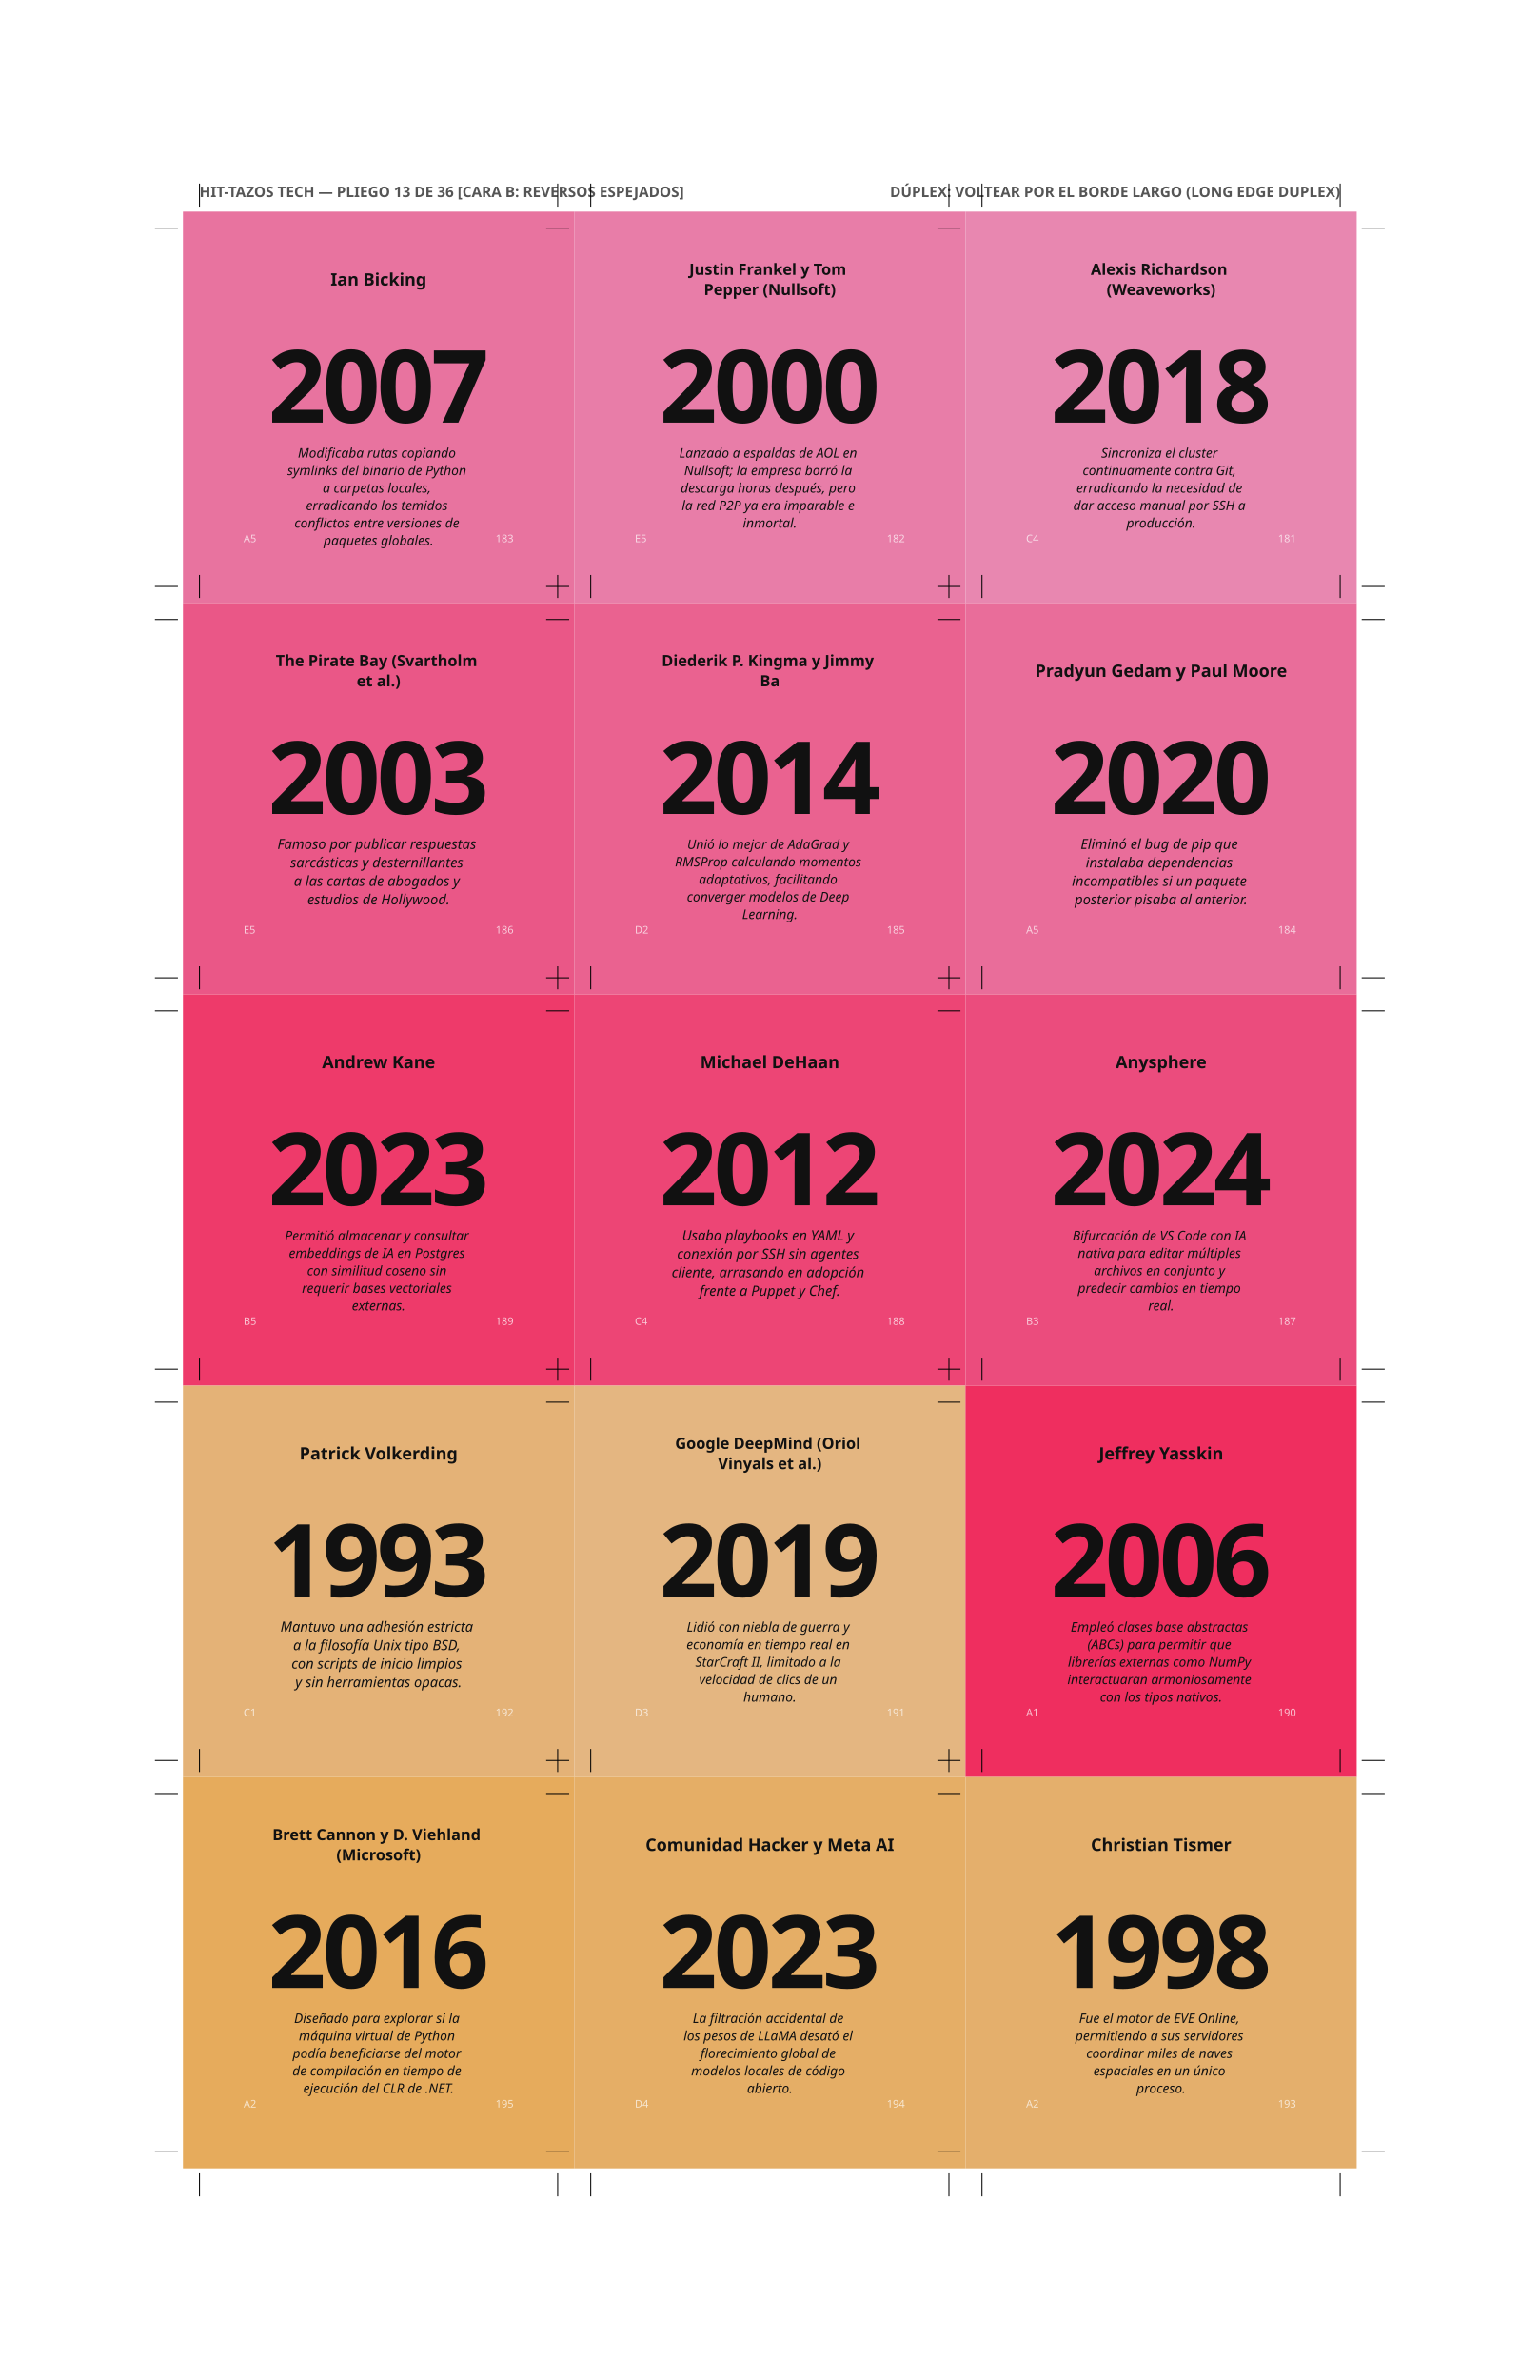
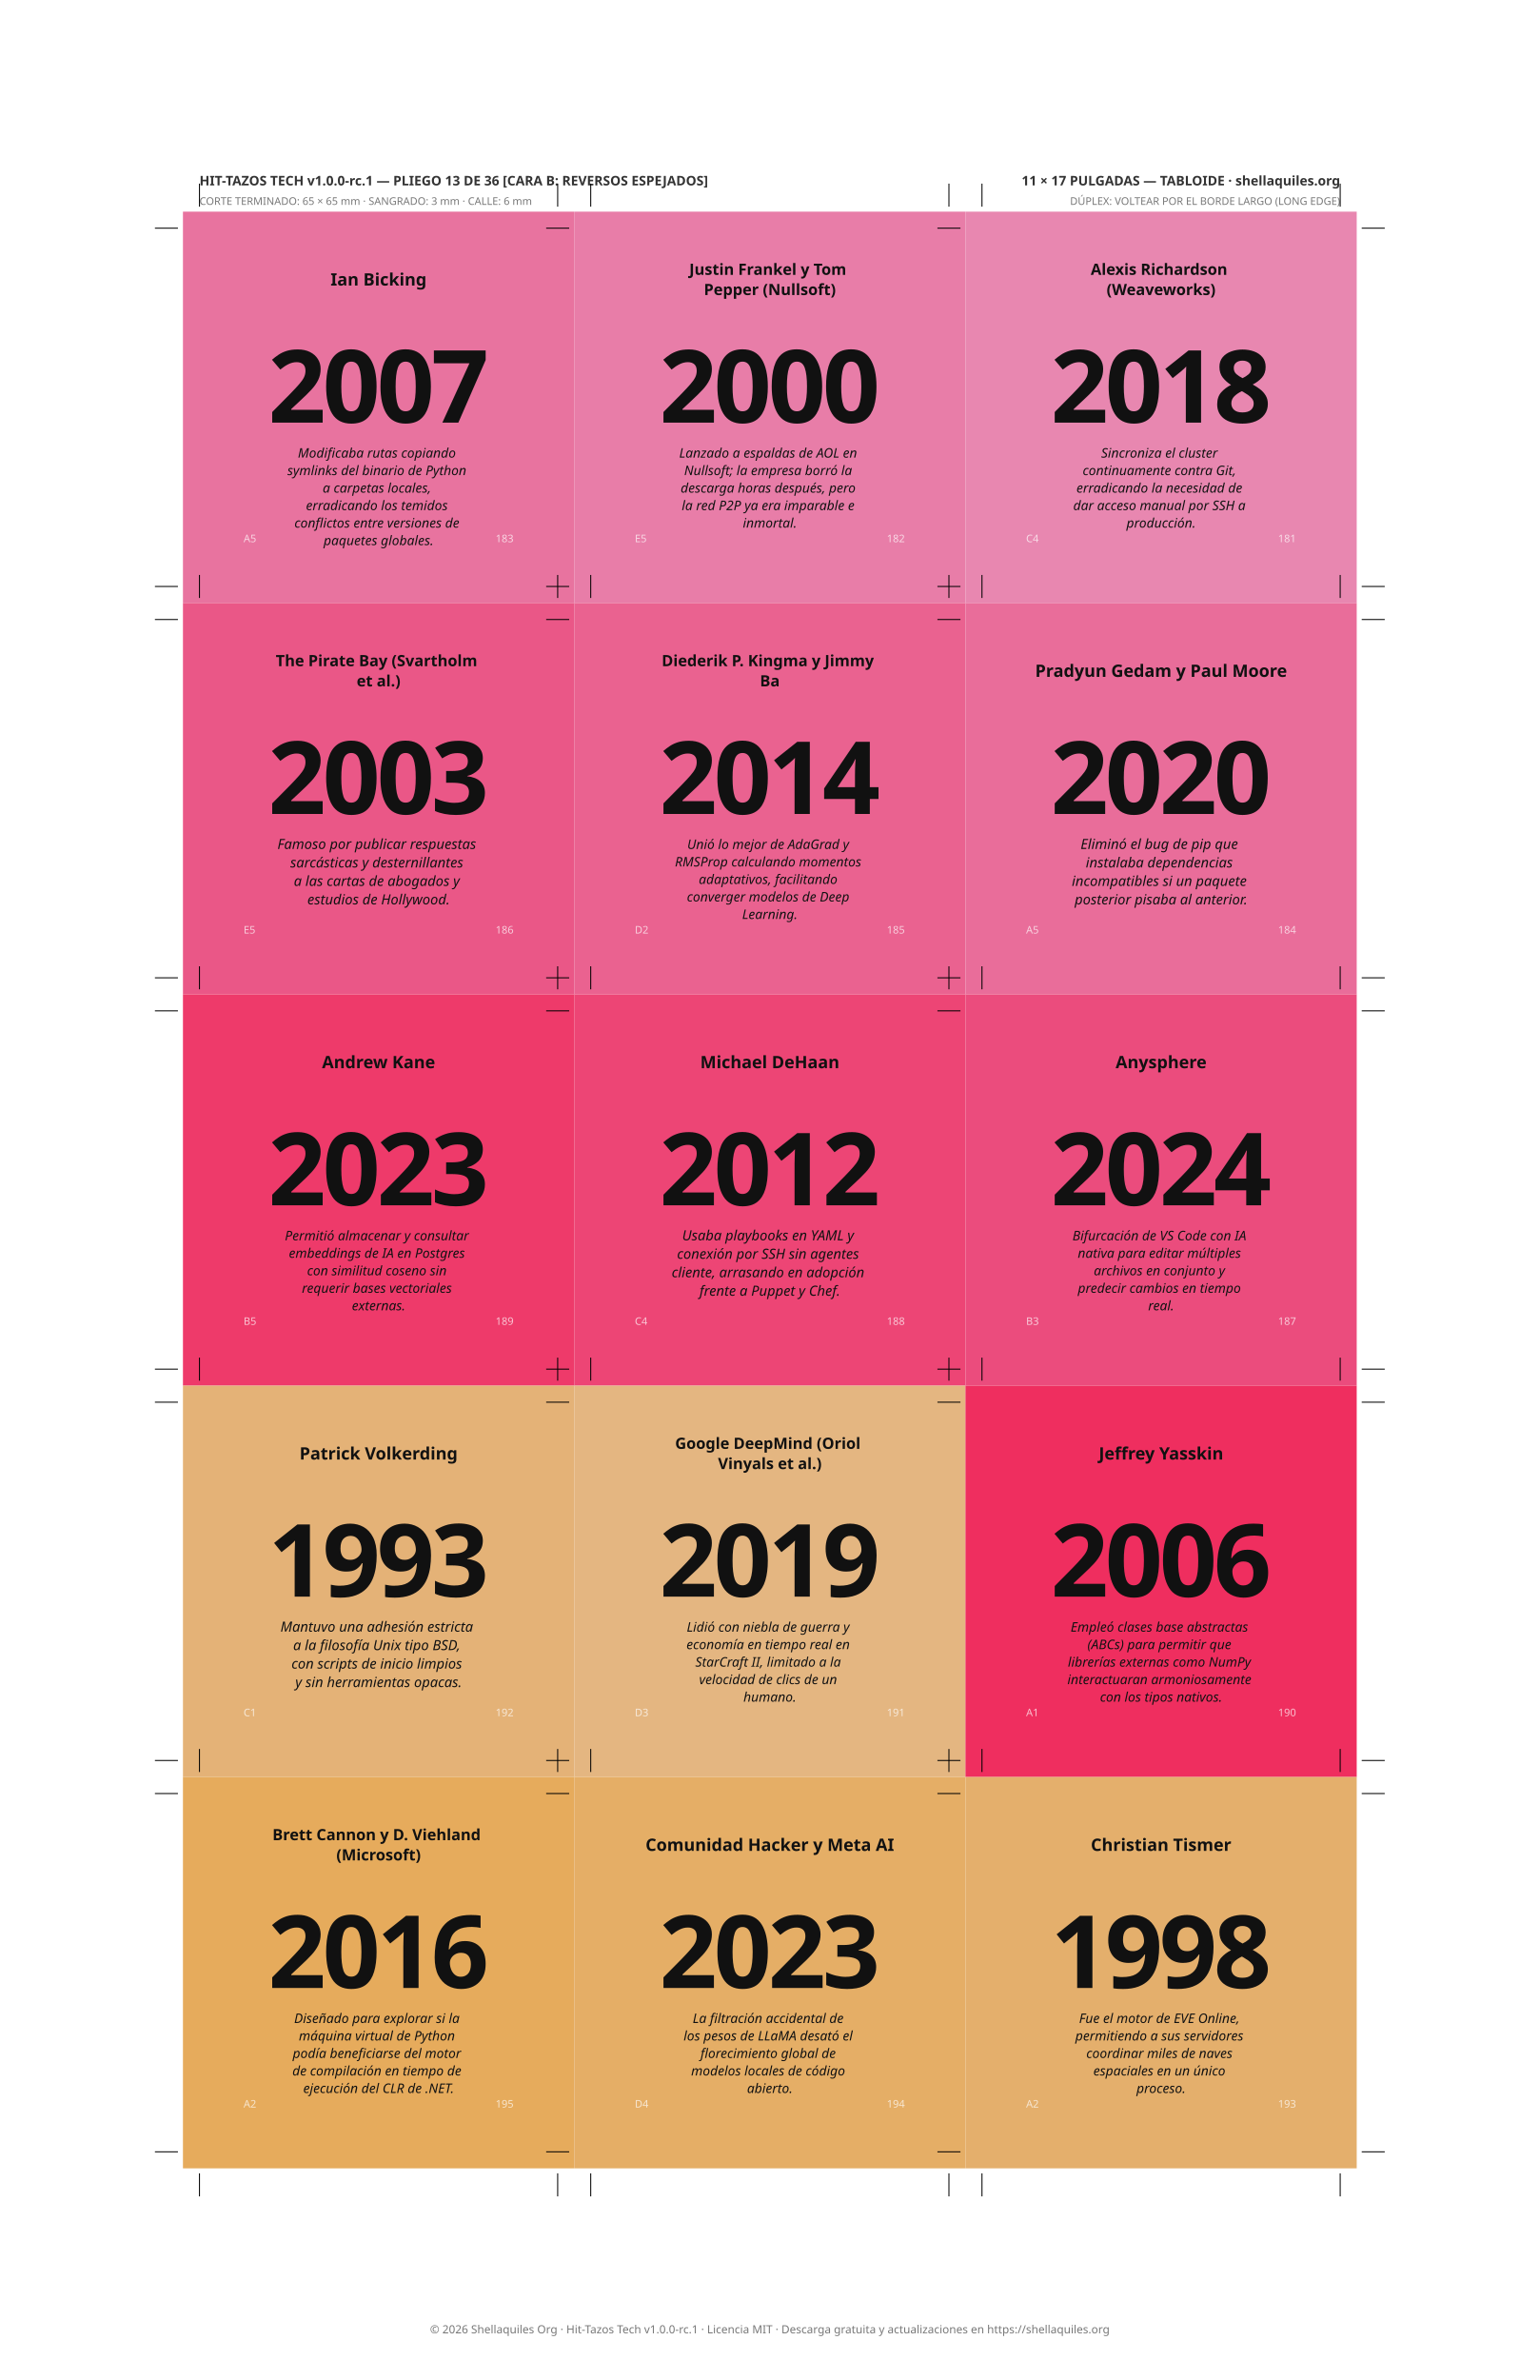
<svg xmlns="http://www.w3.org/2000/svg" width="279.4mm" height="431.8mm" viewBox="0 0 792 1224" style="background-color: #ffffff;">
  <g id="encabezado_pliego">
-     <text x="102.61" y="101.35" font-family="'Outfit', sans-serif" font-size="7.5" font-weight="700" fill="#555555">HIT-TAZOS TECH — PLIEGO 13 DE 36 [CARA B: REVERSOS ESPEJADOS]</text>
-     <text x="689.39" y="101.35" font-family="'Outfit', sans-serif" font-size="7.5" font-weight="700" fill="#555555" text-anchor="end">DÚPLEX: VOLTEAR POR EL BORDE LARGO (LONG EDGE DUPLEX)</text>
+     <text x="102.61" y="95.35" font-family="'Outfit', sans-serif" font-size="6.8" font-weight="700" fill="#333333">HIT-TAZOS TECH v1.0.0-rc.1 — PLIEGO 13 DE 36 [CARA B: REVERSOS ESPEJADOS]</text>
+     <text x="689.39" y="95.35" font-family="'Outfit', sans-serif" font-size="6.8" font-weight="700" fill="#333333" text-anchor="end">11 × 17 PULGADAS — TABLOIDE · shellaquiles.org</text>
+     <text x="102.61" y="105.35" font-family="'Outfit', sans-serif" font-size="5.4" font-weight="500" fill="#777777">CORTE TERMINADO: 65 × 65 mm · SANGRADO: 3 mm · CALLE: 6 mm</text>
+     <text x="689.39" y="105.35" font-family="'Outfit', sans-serif" font-size="5.4" font-weight="500" fill="#777777" text-anchor="end">DÚPLEX: VOLTEAR POR EL BORDE LARGO (LONG EDGE)</text>
  </g>
  <g id="tarjetas_reverso">
    <g id="carta_183_reverso">
      <g stroke="#000000" stroke-width="0.5" stroke-linecap="square">
        <line x1="79.94" y1="117.35" x2="91.28" y2="117.35" />
        <line x1="102.61" y1="94.68" x2="102.61" y2="106.02" />
        <line x1="298.20" y1="117.35" x2="309.54" y2="117.35" />
        <line x1="286.87" y1="94.68" x2="286.87" y2="106.02" />
        <line x1="79.94" y1="301.61" x2="91.28" y2="301.61" />
        <line x1="102.61" y1="312.94" x2="102.61" y2="324.28" />
        <line x1="298.20" y1="301.61" x2="309.54" y2="301.61" />
        <line x1="286.87" y1="312.94" x2="286.87" y2="324.28" />
      </g>
      <rect x="94.11" y="108.85" width="201.26" height="201.26" fill="#e8739f" />
      <g transform="translate(102.61, 117.35)">
        <text font-family="'Outfit', sans-serif" font-size="8.8" font-weight="600" fill="#111111" text-anchor="middle">
          <tspan x="92.13" y="29.5">Ian Bicking</tspan>
        </text>
        <text x="92.13" y="100" font-family="'Space Grotesk', sans-serif" font-size="52" font-weight="900" letter-spacing="-1.8" fill="#111111" text-anchor="middle">2007</text>
        <text font-family="'Outfit', sans-serif" font-size="6.8" font-weight="400" font-style="italic" fill="#111111" text-anchor="middle">
          <tspan x="92.13" y="118.0">Modificaba rutas copiando</tspan>
          <tspan x="92.13" y="127.0">symlinks del binario de Python</tspan>
          <tspan x="92.13" y="136.0">a carpetas locales,</tspan>
          <tspan x="92.13" y="145.0">erradicando los temidos</tspan>
          <tspan x="92.13" y="154.0">conflictos entre versiones de</tspan>
          <tspan x="92.13" y="163.0">paquetes globales.</tspan>
        </text>
        <text x="22.68" y="161.5" font-family="'Outfit', sans-serif" font-size="5.4" font-weight="500" fill="rgba(255, 255, 255, 0.7)">A5</text>
        <text x="161.57" y="161.5" font-family="'Space Grotesk', sans-serif" font-size="5.4" font-weight="500" fill="rgba(255, 255, 255, 0.7)" text-anchor="end">183</text>
      </g>
    </g>
    <g id="carta_182_reverso">
      <g stroke="#000000" stroke-width="0.5" stroke-linecap="square">
        <line x1="281.20" y1="117.35" x2="292.54" y2="117.35" />
        <line x1="303.87" y1="94.68" x2="303.87" y2="106.02" />
        <line x1="499.46" y1="117.35" x2="510.80" y2="117.35" />
        <line x1="488.13" y1="94.68" x2="488.13" y2="106.02" />
        <line x1="281.20" y1="301.61" x2="292.54" y2="301.61" />
        <line x1="303.87" y1="312.94" x2="303.87" y2="324.28" />
        <line x1="499.46" y1="301.61" x2="510.80" y2="301.61" />
        <line x1="488.13" y1="312.94" x2="488.13" y2="324.28" />
      </g>
      <rect x="295.37" y="108.85" width="201.26" height="201.26" fill="#e87da8" />
      <g transform="translate(303.87, 117.35)">
        <text font-family="'Outfit', sans-serif" font-size="8" font-weight="600" fill="#111111" text-anchor="middle">
          <tspan x="92.13" y="24">Justin Frankel y Tom</tspan>
          <tspan x="92.13" y="34.4">Pepper (Nullsoft)</tspan>
        </text>
        <text x="92.13" y="100" font-family="'Space Grotesk', sans-serif" font-size="52" font-weight="900" letter-spacing="-1.8" fill="#111111" text-anchor="middle">2000</text>
        <text font-family="'Outfit', sans-serif" font-size="6.8" font-weight="400" font-style="italic" fill="#111111" text-anchor="middle">
          <tspan x="92.13" y="118.0">Lanzado a espaldas de AOL en</tspan>
          <tspan x="92.13" y="127.0">Nullsoft; la empresa borró la</tspan>
          <tspan x="92.13" y="136.0">descarga horas después, pero</tspan>
          <tspan x="92.13" y="145.0">la red P2P ya era imparable e</tspan>
          <tspan x="92.13" y="154.0">inmortal.</tspan>
        </text>
        <text x="22.68" y="161.5" font-family="'Outfit', sans-serif" font-size="5.4" font-weight="500" fill="rgba(255, 255, 255, 0.7)">E5</text>
        <text x="161.57" y="161.5" font-family="'Space Grotesk', sans-serif" font-size="5.4" font-weight="500" fill="rgba(255, 255, 255, 0.7)" text-anchor="end">182</text>
      </g>
    </g>
    <g id="carta_181_reverso">
      <g stroke="#000000" stroke-width="0.5" stroke-linecap="square">
        <line x1="482.46" y1="117.35" x2="493.80" y2="117.35" />
        <line x1="505.13" y1="94.68" x2="505.13" y2="106.02" />
        <line x1="700.72" y1="117.35" x2="712.06" y2="117.35" />
        <line x1="689.39" y1="94.68" x2="689.39" y2="106.02" />
        <line x1="482.46" y1="301.61" x2="493.80" y2="301.61" />
        <line x1="505.13" y1="312.94" x2="505.13" y2="324.28" />
        <line x1="700.72" y1="301.61" x2="712.06" y2="301.61" />
        <line x1="689.39" y1="312.94" x2="689.39" y2="324.28" />
      </g>
      <rect x="496.63" y="108.85" width="201.26" height="201.26" fill="#e887b0" />
      <g transform="translate(505.13, 117.35)">
        <text font-family="'Outfit', sans-serif" font-size="8" font-weight="600" fill="#111111" text-anchor="middle">
          <tspan x="92.13" y="24">Alexis Richardson</tspan>
          <tspan x="92.13" y="34.4">(Weaveworks)</tspan>
        </text>
        <text x="92.13" y="100" font-family="'Space Grotesk', sans-serif" font-size="52" font-weight="900" letter-spacing="-1.8" fill="#111111" text-anchor="middle">2018</text>
        <text font-family="'Outfit', sans-serif" font-size="6.8" font-weight="400" font-style="italic" fill="#111111" text-anchor="middle">
          <tspan x="92.13" y="118.0">Sincroniza el cluster</tspan>
          <tspan x="92.13" y="127.0">continuamente contra Git,</tspan>
          <tspan x="92.13" y="136.0">erradicando la necesidad de</tspan>
          <tspan x="92.13" y="145.0">dar acceso manual por SSH a</tspan>
          <tspan x="92.13" y="154.0">producción.</tspan>
        </text>
        <text x="22.68" y="161.5" font-family="'Outfit', sans-serif" font-size="5.4" font-weight="500" fill="rgba(255, 255, 255, 0.7)">C4</text>
        <text x="161.57" y="161.5" font-family="'Space Grotesk', sans-serif" font-size="5.4" font-weight="500" fill="rgba(255, 255, 255, 0.7)" text-anchor="end">181</text>
      </g>
    </g>
    <g id="carta_186_reverso">
      <g stroke="#000000" stroke-width="0.5" stroke-linecap="square">
        <line x1="79.94" y1="318.61" x2="91.28" y2="318.61" />
        <line x1="102.61" y1="295.94" x2="102.61" y2="307.28" />
        <line x1="298.20" y1="318.61" x2="309.54" y2="318.61" />
        <line x1="286.87" y1="295.94" x2="286.87" y2="307.28" />
        <line x1="79.94" y1="502.87" x2="91.28" y2="502.87" />
        <line x1="102.61" y1="514.20" x2="102.61" y2="525.54" />
        <line x1="298.20" y1="502.87" x2="309.54" y2="502.87" />
        <line x1="286.87" y1="514.20" x2="286.87" y2="525.54" />
      </g>
      <rect x="94.11" y="310.11" width="201.26" height="201.26" fill="#ea5787" />
      <g transform="translate(102.61, 318.61)">
        <text font-family="'Outfit', sans-serif" font-size="8" font-weight="600" fill="#111111" text-anchor="middle">
          <tspan x="92.13" y="24">The Pirate Bay (Svartholm</tspan>
          <tspan x="92.13" y="34.4">et al.)</tspan>
        </text>
        <text x="92.13" y="100" font-family="'Space Grotesk', sans-serif" font-size="52" font-weight="900" letter-spacing="-1.8" fill="#111111" text-anchor="middle">2003</text>
        <text font-family="'Outfit', sans-serif" font-size="7.2" font-weight="400" font-style="italic" fill="#111111" text-anchor="middle">
          <tspan x="92.13" y="118.0">Famoso por publicar respuestas</tspan>
          <tspan x="92.13" y="127.5">sarcásticas y desternillantes</tspan>
          <tspan x="92.13" y="137.0">a las cartas de abogados y</tspan>
          <tspan x="92.13" y="146.5">estudios de Hollywood.</tspan>
        </text>
        <text x="22.68" y="161.5" font-family="'Outfit', sans-serif" font-size="5.4" font-weight="500" fill="rgba(255, 255, 255, 0.7)">E5</text>
        <text x="161.57" y="161.5" font-family="'Space Grotesk', sans-serif" font-size="5.4" font-weight="500" fill="rgba(255, 255, 255, 0.7)" text-anchor="end">186</text>
      </g>
    </g>
    <g id="carta_185_reverso">
      <g stroke="#000000" stroke-width="0.5" stroke-linecap="square">
        <line x1="281.20" y1="318.61" x2="292.54" y2="318.61" />
        <line x1="303.87" y1="295.94" x2="303.87" y2="307.28" />
        <line x1="499.46" y1="318.61" x2="510.80" y2="318.61" />
        <line x1="488.13" y1="295.94" x2="488.13" y2="307.28" />
        <line x1="281.20" y1="502.87" x2="292.54" y2="502.87" />
        <line x1="303.87" y1="514.20" x2="303.87" y2="525.54" />
        <line x1="499.46" y1="502.87" x2="510.80" y2="502.87" />
        <line x1="488.13" y1="514.20" x2="488.13" y2="525.54" />
      </g>
      <rect x="295.37" y="310.11" width="201.26" height="201.26" fill="#ea6290" />
      <g transform="translate(303.87, 318.61)">
        <text font-family="'Outfit', sans-serif" font-size="8" font-weight="600" fill="#111111" text-anchor="middle">
          <tspan x="92.13" y="24">Diederik P. Kingma y Jimmy</tspan>
          <tspan x="92.13" y="34.4">Ba</tspan>
        </text>
        <text x="92.13" y="100" font-family="'Space Grotesk', sans-serif" font-size="52" font-weight="900" letter-spacing="-1.8" fill="#111111" text-anchor="middle">2014</text>
        <text font-family="'Outfit', sans-serif" font-size="6.8" font-weight="400" font-style="italic" fill="#111111" text-anchor="middle">
          <tspan x="92.13" y="118.0">Unió lo mejor de AdaGrad y</tspan>
          <tspan x="92.13" y="127.0">RMSProp calculando momentos</tspan>
          <tspan x="92.13" y="136.0">adaptativos, facilitando</tspan>
          <tspan x="92.13" y="145.0">converger modelos de Deep</tspan>
          <tspan x="92.13" y="154.0">Learning.</tspan>
        </text>
        <text x="22.68" y="161.5" font-family="'Outfit', sans-serif" font-size="5.4" font-weight="500" fill="rgba(255, 255, 255, 0.7)">D2</text>
        <text x="161.57" y="161.5" font-family="'Space Grotesk', sans-serif" font-size="5.4" font-weight="500" fill="rgba(255, 255, 255, 0.7)" text-anchor="end">185</text>
      </g>
    </g>
    <g id="carta_184_reverso">
      <g stroke="#000000" stroke-width="0.5" stroke-linecap="square">
        <line x1="482.46" y1="318.61" x2="493.80" y2="318.61" />
        <line x1="505.13" y1="295.94" x2="505.13" y2="307.28" />
        <line x1="700.72" y1="318.61" x2="712.06" y2="318.61" />
        <line x1="689.39" y1="295.94" x2="689.39" y2="307.28" />
        <line x1="482.46" y1="502.87" x2="493.80" y2="502.87" />
        <line x1="505.13" y1="514.20" x2="505.13" y2="525.54" />
        <line x1="700.72" y1="502.87" x2="712.06" y2="502.87" />
        <line x1="689.39" y1="514.20" x2="689.39" y2="525.54" />
      </g>
      <rect x="496.63" y="310.11" width="201.26" height="201.26" fill="#e96d9a" />
      <g transform="translate(505.13, 318.61)">
        <text font-family="'Outfit', sans-serif" font-size="8.8" font-weight="600" fill="#111111" text-anchor="middle">
          <tspan x="92.13" y="29.5">Pradyun Gedam y Paul Moore</tspan>
        </text>
        <text x="92.13" y="100" font-family="'Space Grotesk', sans-serif" font-size="52" font-weight="900" letter-spacing="-1.8" fill="#111111" text-anchor="middle">2020</text>
        <text font-family="'Outfit', sans-serif" font-size="7.2" font-weight="400" font-style="italic" fill="#111111" text-anchor="middle">
          <tspan x="92.13" y="118.0">Eliminó el bug de pip que</tspan>
          <tspan x="92.13" y="127.5">instalaba dependencias</tspan>
          <tspan x="92.13" y="137.0">incompatibles si un paquete</tspan>
          <tspan x="92.13" y="146.5">posterior pisaba al anterior.</tspan>
        </text>
        <text x="22.68" y="161.5" font-family="'Outfit', sans-serif" font-size="5.4" font-weight="500" fill="rgba(255, 255, 255, 0.7)">A5</text>
        <text x="161.57" y="161.5" font-family="'Space Grotesk', sans-serif" font-size="5.4" font-weight="500" fill="rgba(255, 255, 255, 0.7)" text-anchor="end">184</text>
      </g>
    </g>
    <g id="carta_189_reverso">
      <g stroke="#000000" stroke-width="0.5" stroke-linecap="square">
        <line x1="79.94" y1="519.87" x2="91.28" y2="519.87" />
        <line x1="102.61" y1="497.20" x2="102.61" y2="508.54" />
        <line x1="298.20" y1="519.87" x2="309.54" y2="519.87" />
        <line x1="286.87" y1="497.20" x2="286.87" y2="508.54" />
        <line x1="79.94" y1="704.13" x2="91.28" y2="704.13" />
        <line x1="102.61" y1="715.46" x2="102.61" y2="726.80" />
        <line x1="298.20" y1="704.13" x2="309.54" y2="704.13" />
        <line x1="286.87" y1="715.46" x2="286.87" y2="726.80" />
      </g>
      <rect x="94.11" y="511.37" width="201.26" height="201.26" fill="#ee3a6a" />
      <g transform="translate(102.61, 519.87)">
        <text font-family="'Outfit', sans-serif" font-size="8.8" font-weight="600" fill="#111111" text-anchor="middle">
          <tspan x="92.13" y="29.5">Andrew Kane</tspan>
        </text>
        <text x="92.13" y="100" font-family="'Space Grotesk', sans-serif" font-size="52" font-weight="900" letter-spacing="-1.8" fill="#111111" text-anchor="middle">2023</text>
        <text font-family="'Outfit', sans-serif" font-size="6.8" font-weight="400" font-style="italic" fill="#111111" text-anchor="middle">
          <tspan x="92.13" y="118.0">Permitió almacenar y consultar</tspan>
          <tspan x="92.13" y="127.0">embeddings de IA en Postgres</tspan>
          <tspan x="92.13" y="136.0">con similitud coseno sin</tspan>
          <tspan x="92.13" y="145.0">requerir bases vectoriales</tspan>
          <tspan x="92.13" y="154.0">externas.</tspan>
        </text>
        <text x="22.68" y="161.5" font-family="'Outfit', sans-serif" font-size="5.4" font-weight="500" fill="rgba(255, 255, 255, 0.7)">B5</text>
        <text x="161.57" y="161.5" font-family="'Space Grotesk', sans-serif" font-size="5.4" font-weight="500" fill="rgba(255, 255, 255, 0.7)" text-anchor="end">189</text>
      </g>
    </g>
    <g id="carta_188_reverso">
      <g stroke="#000000" stroke-width="0.5" stroke-linecap="square">
        <line x1="281.20" y1="519.87" x2="292.54" y2="519.87" />
        <line x1="303.87" y1="497.20" x2="303.87" y2="508.54" />
        <line x1="499.46" y1="519.87" x2="510.80" y2="519.87" />
        <line x1="488.13" y1="497.20" x2="488.13" y2="508.54" />
        <line x1="281.20" y1="704.13" x2="292.54" y2="704.13" />
        <line x1="303.87" y1="715.46" x2="303.87" y2="726.80" />
        <line x1="499.46" y1="704.13" x2="510.80" y2="704.13" />
        <line x1="488.13" y1="715.46" x2="488.13" y2="726.80" />
      </g>
      <rect x="295.37" y="511.37" width="201.26" height="201.26" fill="#ed4575" />
      <g transform="translate(303.87, 519.87)">
        <text font-family="'Outfit', sans-serif" font-size="8.8" font-weight="600" fill="#111111" text-anchor="middle">
          <tspan x="92.13" y="29.5">Michael DeHaan</tspan>
        </text>
        <text x="92.13" y="100" font-family="'Space Grotesk', sans-serif" font-size="52" font-weight="900" letter-spacing="-1.8" fill="#111111" text-anchor="middle">2012</text>
        <text font-family="'Outfit', sans-serif" font-size="7.2" font-weight="400" font-style="italic" fill="#111111" text-anchor="middle">
          <tspan x="92.13" y="118.0">Usaba playbooks en YAML y</tspan>
          <tspan x="92.13" y="127.5">conexión por SSH sin agentes</tspan>
          <tspan x="92.13" y="137.0">cliente, arrasando en adopción</tspan>
          <tspan x="92.13" y="146.5">frente a Puppet y Chef.</tspan>
        </text>
        <text x="22.68" y="161.5" font-family="'Outfit', sans-serif" font-size="5.4" font-weight="500" fill="rgba(255, 255, 255, 0.7)">C4</text>
        <text x="161.57" y="161.5" font-family="'Space Grotesk', sans-serif" font-size="5.4" font-weight="500" fill="rgba(255, 255, 255, 0.7)" text-anchor="end">188</text>
      </g>
    </g>
    <g id="carta_187_reverso">
      <g stroke="#000000" stroke-width="0.5" stroke-linecap="square">
        <line x1="482.46" y1="519.87" x2="493.80" y2="519.87" />
        <line x1="505.13" y1="497.20" x2="505.13" y2="508.54" />
        <line x1="700.72" y1="519.87" x2="712.06" y2="519.87" />
        <line x1="689.39" y1="497.20" x2="689.39" y2="508.54" />
        <line x1="482.46" y1="704.13" x2="493.80" y2="704.13" />
        <line x1="505.13" y1="715.46" x2="505.13" y2="726.80" />
        <line x1="700.72" y1="704.13" x2="712.06" y2="704.13" />
        <line x1="689.39" y1="715.46" x2="689.39" y2="726.80" />
      </g>
      <rect x="496.63" y="511.37" width="201.26" height="201.26" fill="#eb4c7d" />
      <g transform="translate(505.13, 519.87)">
        <text font-family="'Outfit', sans-serif" font-size="8.8" font-weight="600" fill="#111111" text-anchor="middle">
          <tspan x="92.13" y="29.5">Anysphere</tspan>
        </text>
        <text x="92.13" y="100" font-family="'Space Grotesk', sans-serif" font-size="52" font-weight="900" letter-spacing="-1.8" fill="#111111" text-anchor="middle">2024</text>
        <text font-family="'Outfit', sans-serif" font-size="6.8" font-weight="400" font-style="italic" fill="#111111" text-anchor="middle">
          <tspan x="92.13" y="118.0">Bifurcación de VS Code con IA</tspan>
          <tspan x="92.13" y="127.0">nativa para editar múltiples</tspan>
          <tspan x="92.13" y="136.0">archivos en conjunto y</tspan>
          <tspan x="92.13" y="145.0">predecir cambios en tiempo</tspan>
          <tspan x="92.13" y="154.0">real.</tspan>
        </text>
        <text x="22.68" y="161.5" font-family="'Outfit', sans-serif" font-size="5.4" font-weight="500" fill="rgba(255, 255, 255, 0.7)">B3</text>
        <text x="161.57" y="161.5" font-family="'Space Grotesk', sans-serif" font-size="5.4" font-weight="500" fill="rgba(255, 255, 255, 0.7)" text-anchor="end">187</text>
      </g>
    </g>
    <g id="carta_192_reverso">
      <g stroke="#000000" stroke-width="0.5" stroke-linecap="square">
        <line x1="79.94" y1="721.13" x2="91.28" y2="721.13" />
        <line x1="102.61" y1="698.46" x2="102.61" y2="709.80" />
        <line x1="298.20" y1="721.13" x2="309.54" y2="721.13" />
        <line x1="286.87" y1="698.46" x2="286.87" y2="709.80" />
        <line x1="79.94" y1="905.39" x2="91.28" y2="905.39" />
        <line x1="102.61" y1="916.72" x2="102.61" y2="928.06" />
        <line x1="298.20" y1="905.39" x2="309.54" y2="905.39" />
        <line x1="286.87" y1="916.72" x2="286.87" y2="928.06" />
      </g>
      <rect x="94.11" y="712.63" width="201.26" height="201.26" fill="#e4b277" />
      <g transform="translate(102.61, 721.13)">
        <text font-family="'Outfit', sans-serif" font-size="8.8" font-weight="600" fill="#111111" text-anchor="middle">
          <tspan x="92.13" y="29.5">Patrick Volkerding</tspan>
        </text>
        <text x="92.13" y="100" font-family="'Space Grotesk', sans-serif" font-size="52" font-weight="900" letter-spacing="-1.8" fill="#111111" text-anchor="middle">1993</text>
        <text font-family="'Outfit', sans-serif" font-size="7.2" font-weight="400" font-style="italic" fill="#111111" text-anchor="middle">
          <tspan x="92.13" y="118.0">Mantuvo una adhesión estricta</tspan>
          <tspan x="92.13" y="127.5">a la filosofía Unix tipo BSD,</tspan>
          <tspan x="92.13" y="137.0">con scripts de inicio limpios</tspan>
          <tspan x="92.13" y="146.5">y sin herramientas opacas.</tspan>
        </text>
        <text x="22.68" y="161.5" font-family="'Outfit', sans-serif" font-size="5.4" font-weight="500" fill="rgba(255, 255, 255, 0.7)">C1</text>
        <text x="161.57" y="161.5" font-family="'Space Grotesk', sans-serif" font-size="5.4" font-weight="500" fill="rgba(255, 255, 255, 0.7)" text-anchor="end">192</text>
      </g>
    </g>
    <g id="carta_191_reverso">
      <g stroke="#000000" stroke-width="0.5" stroke-linecap="square">
        <line x1="281.20" y1="721.13" x2="292.54" y2="721.13" />
        <line x1="303.87" y1="698.46" x2="303.87" y2="709.80" />
        <line x1="499.46" y1="721.13" x2="510.80" y2="721.13" />
        <line x1="488.13" y1="698.46" x2="488.13" y2="709.80" />
        <line x1="281.20" y1="905.39" x2="292.54" y2="905.39" />
        <line x1="303.87" y1="916.72" x2="303.87" y2="928.06" />
        <line x1="499.46" y1="905.39" x2="510.80" y2="905.39" />
        <line x1="488.13" y1="916.72" x2="488.13" y2="928.06" />
      </g>
      <rect x="295.37" y="712.63" width="201.26" height="201.26" fill="#e4b681" />
      <g transform="translate(303.87, 721.13)">
        <text font-family="'Outfit', sans-serif" font-size="8" font-weight="600" fill="#111111" text-anchor="middle">
          <tspan x="92.13" y="24">Google DeepMind (Oriol</tspan>
          <tspan x="92.13" y="34.4">Vinyals et al.)</tspan>
        </text>
        <text x="92.13" y="100" font-family="'Space Grotesk', sans-serif" font-size="52" font-weight="900" letter-spacing="-1.8" fill="#111111" text-anchor="middle">2019</text>
        <text font-family="'Outfit', sans-serif" font-size="6.8" font-weight="400" font-style="italic" fill="#111111" text-anchor="middle">
          <tspan x="92.13" y="118.0">Lidió con niebla de guerra y</tspan>
          <tspan x="92.13" y="127.0">economía en tiempo real en</tspan>
          <tspan x="92.13" y="136.0">StarCraft II, limitado a la</tspan>
          <tspan x="92.13" y="145.0">velocidad de clics de un</tspan>
          <tspan x="92.13" y="154.0">humano.</tspan>
        </text>
        <text x="22.68" y="161.5" font-family="'Outfit', sans-serif" font-size="5.4" font-weight="500" fill="rgba(255, 255, 255, 0.7)">D3</text>
        <text x="161.57" y="161.5" font-family="'Space Grotesk', sans-serif" font-size="5.4" font-weight="500" fill="rgba(255, 255, 255, 0.7)" text-anchor="end">191</text>
      </g>
    </g>
    <g id="carta_190_reverso">
      <g stroke="#000000" stroke-width="0.5" stroke-linecap="square">
        <line x1="482.46" y1="721.13" x2="493.80" y2="721.13" />
        <line x1="505.13" y1="698.46" x2="505.13" y2="709.80" />
        <line x1="700.72" y1="721.13" x2="712.06" y2="721.13" />
        <line x1="689.39" y1="698.46" x2="689.39" y2="709.80" />
        <line x1="482.46" y1="905.39" x2="493.80" y2="905.39" />
        <line x1="505.13" y1="916.72" x2="505.13" y2="928.06" />
        <line x1="700.72" y1="905.39" x2="712.06" y2="905.39" />
        <line x1="689.39" y1="916.72" x2="689.39" y2="928.06" />
      </g>
      <rect x="496.63" y="712.63" width="201.26" height="201.26" fill="#ef2e5f" />
      <g transform="translate(505.13, 721.13)">
        <text font-family="'Outfit', sans-serif" font-size="8.8" font-weight="600" fill="#111111" text-anchor="middle">
          <tspan x="92.13" y="29.5">Jeffrey Yasskin</tspan>
        </text>
        <text x="92.13" y="100" font-family="'Space Grotesk', sans-serif" font-size="52" font-weight="900" letter-spacing="-1.8" fill="#111111" text-anchor="middle">2006</text>
        <text font-family="'Outfit', sans-serif" font-size="6.8" font-weight="400" font-style="italic" fill="#111111" text-anchor="middle">
          <tspan x="92.13" y="118.0">Empleó clases base abstractas</tspan>
          <tspan x="92.13" y="127.0">(ABCs) para permitir que</tspan>
          <tspan x="92.13" y="136.0">librerías externas como NumPy</tspan>
          <tspan x="92.13" y="145.0">interactuaran armoniosamente</tspan>
          <tspan x="92.13" y="154.0">con los tipos nativos.</tspan>
        </text>
        <text x="22.68" y="161.5" font-family="'Outfit', sans-serif" font-size="5.4" font-weight="500" fill="rgba(255, 255, 255, 0.7)">A1</text>
        <text x="161.57" y="161.5" font-family="'Space Grotesk', sans-serif" font-size="5.4" font-weight="500" fill="rgba(255, 255, 255, 0.7)" text-anchor="end">190</text>
      </g>
    </g>
    <g id="carta_195_reverso">
      <g stroke="#000000" stroke-width="0.5" stroke-linecap="square">
        <line x1="79.94" y1="922.39" x2="91.28" y2="922.39" />
        <line x1="102.61" y1="899.72" x2="102.61" y2="911.06" />
        <line x1="298.20" y1="922.39" x2="309.54" y2="922.39" />
        <line x1="286.87" y1="899.72" x2="286.87" y2="911.06" />
        <line x1="79.94" y1="1106.65" x2="91.28" y2="1106.65" />
        <line x1="102.61" y1="1117.98" x2="102.61" y2="1129.32" />
        <line x1="298.20" y1="1106.65" x2="309.54" y2="1106.65" />
        <line x1="286.87" y1="1117.98" x2="286.87" y2="1129.32" />
      </g>
      <rect x="94.11" y="913.89" width="201.26" height="201.26" fill="#e6ab5c" />
      <g transform="translate(102.61, 922.39)">
        <text font-family="'Outfit', sans-serif" font-size="8" font-weight="600" fill="#111111" text-anchor="middle">
          <tspan x="92.13" y="24">Brett Cannon y D. Viehland</tspan>
          <tspan x="92.13" y="34.4">(Microsoft)</tspan>
        </text>
        <text x="92.13" y="100" font-family="'Space Grotesk', sans-serif" font-size="52" font-weight="900" letter-spacing="-1.8" fill="#111111" text-anchor="middle">2016</text>
        <text font-family="'Outfit', sans-serif" font-size="6.8" font-weight="400" font-style="italic" fill="#111111" text-anchor="middle">
          <tspan x="92.13" y="118.0">Diseñado para explorar si la</tspan>
          <tspan x="92.13" y="127.0">máquina virtual de Python</tspan>
          <tspan x="92.13" y="136.0">podía beneficiarse del motor</tspan>
          <tspan x="92.13" y="145.0">de compilación en tiempo de</tspan>
          <tspan x="92.13" y="154.0">ejecución del CLR de .NET.</tspan>
        </text>
        <text x="22.68" y="161.5" font-family="'Outfit', sans-serif" font-size="5.4" font-weight="500" fill="rgba(255, 255, 255, 0.7)">A2</text>
        <text x="161.57" y="161.5" font-family="'Space Grotesk', sans-serif" font-size="5.4" font-weight="500" fill="rgba(255, 255, 255, 0.7)" text-anchor="end">195</text>
      </g>
    </g>
    <g id="carta_194_reverso">
      <g stroke="#000000" stroke-width="0.5" stroke-linecap="square">
        <line x1="281.20" y1="922.39" x2="292.54" y2="922.39" />
        <line x1="303.87" y1="899.72" x2="303.87" y2="911.06" />
        <line x1="499.46" y1="922.39" x2="510.80" y2="922.39" />
        <line x1="488.13" y1="899.72" x2="488.13" y2="911.06" />
        <line x1="281.20" y1="1106.65" x2="292.54" y2="1106.65" />
        <line x1="303.87" y1="1117.98" x2="303.87" y2="1129.32" />
        <line x1="499.46" y1="1106.65" x2="510.80" y2="1106.65" />
        <line x1="488.13" y1="1117.98" x2="488.13" y2="1129.32" />
      </g>
      <rect x="295.37" y="913.89" width="201.26" height="201.26" fill="#e5ae66" />
      <g transform="translate(303.87, 922.39)">
        <text font-family="'Outfit', sans-serif" font-size="8.8" font-weight="600" fill="#111111" text-anchor="middle">
          <tspan x="92.13" y="29.5">Comunidad Hacker y Meta AI</tspan>
        </text>
        <text x="92.13" y="100" font-family="'Space Grotesk', sans-serif" font-size="52" font-weight="900" letter-spacing="-1.8" fill="#111111" text-anchor="middle">2023</text>
        <text font-family="'Outfit', sans-serif" font-size="6.8" font-weight="400" font-style="italic" fill="#111111" text-anchor="middle">
          <tspan x="92.13" y="118.0">La filtración accidental de</tspan>
          <tspan x="92.13" y="127.0">los pesos de LLaMA desató el</tspan>
          <tspan x="92.13" y="136.0">florecimiento global de</tspan>
          <tspan x="92.13" y="145.0">modelos locales de código</tspan>
          <tspan x="92.13" y="154.0">abierto.</tspan>
        </text>
        <text x="22.68" y="161.5" font-family="'Outfit', sans-serif" font-size="5.4" font-weight="500" fill="rgba(255, 255, 255, 0.7)">D4</text>
        <text x="161.57" y="161.5" font-family="'Space Grotesk', sans-serif" font-size="5.4" font-weight="500" fill="rgba(255, 255, 255, 0.7)" text-anchor="end">194</text>
      </g>
    </g>
    <g id="carta_193_reverso">
      <g stroke="#000000" stroke-width="0.5" stroke-linecap="square">
        <line x1="482.46" y1="922.39" x2="493.80" y2="922.39" />
        <line x1="505.13" y1="899.72" x2="505.13" y2="911.06" />
        <line x1="700.72" y1="922.39" x2="712.06" y2="922.39" />
        <line x1="689.39" y1="899.72" x2="689.39" y2="911.06" />
        <line x1="482.46" y1="1106.65" x2="493.80" y2="1106.65" />
        <line x1="505.13" y1="1117.98" x2="505.13" y2="1129.32" />
        <line x1="700.72" y1="1106.65" x2="712.06" y2="1106.65" />
        <line x1="689.39" y1="1117.98" x2="689.39" y2="1129.32" />
      </g>
      <rect x="496.63" y="913.89" width="201.26" height="201.26" fill="#e4af6c" />
      <g transform="translate(505.13, 922.39)">
        <text font-family="'Outfit', sans-serif" font-size="8.8" font-weight="600" fill="#111111" text-anchor="middle">
          <tspan x="92.13" y="29.5">Christian Tismer</tspan>
        </text>
        <text x="92.13" y="100" font-family="'Space Grotesk', sans-serif" font-size="52" font-weight="900" letter-spacing="-1.8" fill="#111111" text-anchor="middle">1998</text>
        <text font-family="'Outfit', sans-serif" font-size="6.8" font-weight="400" font-style="italic" fill="#111111" text-anchor="middle">
          <tspan x="92.13" y="118.0">Fue el motor de EVE Online,</tspan>
          <tspan x="92.13" y="127.0">permitiendo a sus servidores</tspan>
          <tspan x="92.13" y="136.0">coordinar miles de naves</tspan>
          <tspan x="92.13" y="145.0">espaciales en un único</tspan>
          <tspan x="92.13" y="154.0">proceso.</tspan>
        </text>
        <text x="22.68" y="161.5" font-family="'Outfit', sans-serif" font-size="5.4" font-weight="500" fill="rgba(255, 255, 255, 0.7)">A2</text>
        <text x="161.57" y="161.5" font-family="'Space Grotesk', sans-serif" font-size="5.4" font-weight="500" fill="rgba(255, 255, 255, 0.7)" text-anchor="end">193</text>
      </g>
    </g>
  </g>
+   <g id="pie_pliego">
+     <text x="396.00" y="1200.00" font-family="'Outfit', sans-serif" font-size="5.8" font-weight="500" fill="#777777" text-anchor="middle">© 2026 Shellaquiles Org · Hit-Tazos Tech v1.0.0-rc.1 · Licencia MIT · Descarga gratuita y actualizaciones en https://shellaquiles.org</text>
+   </g>
</svg>
